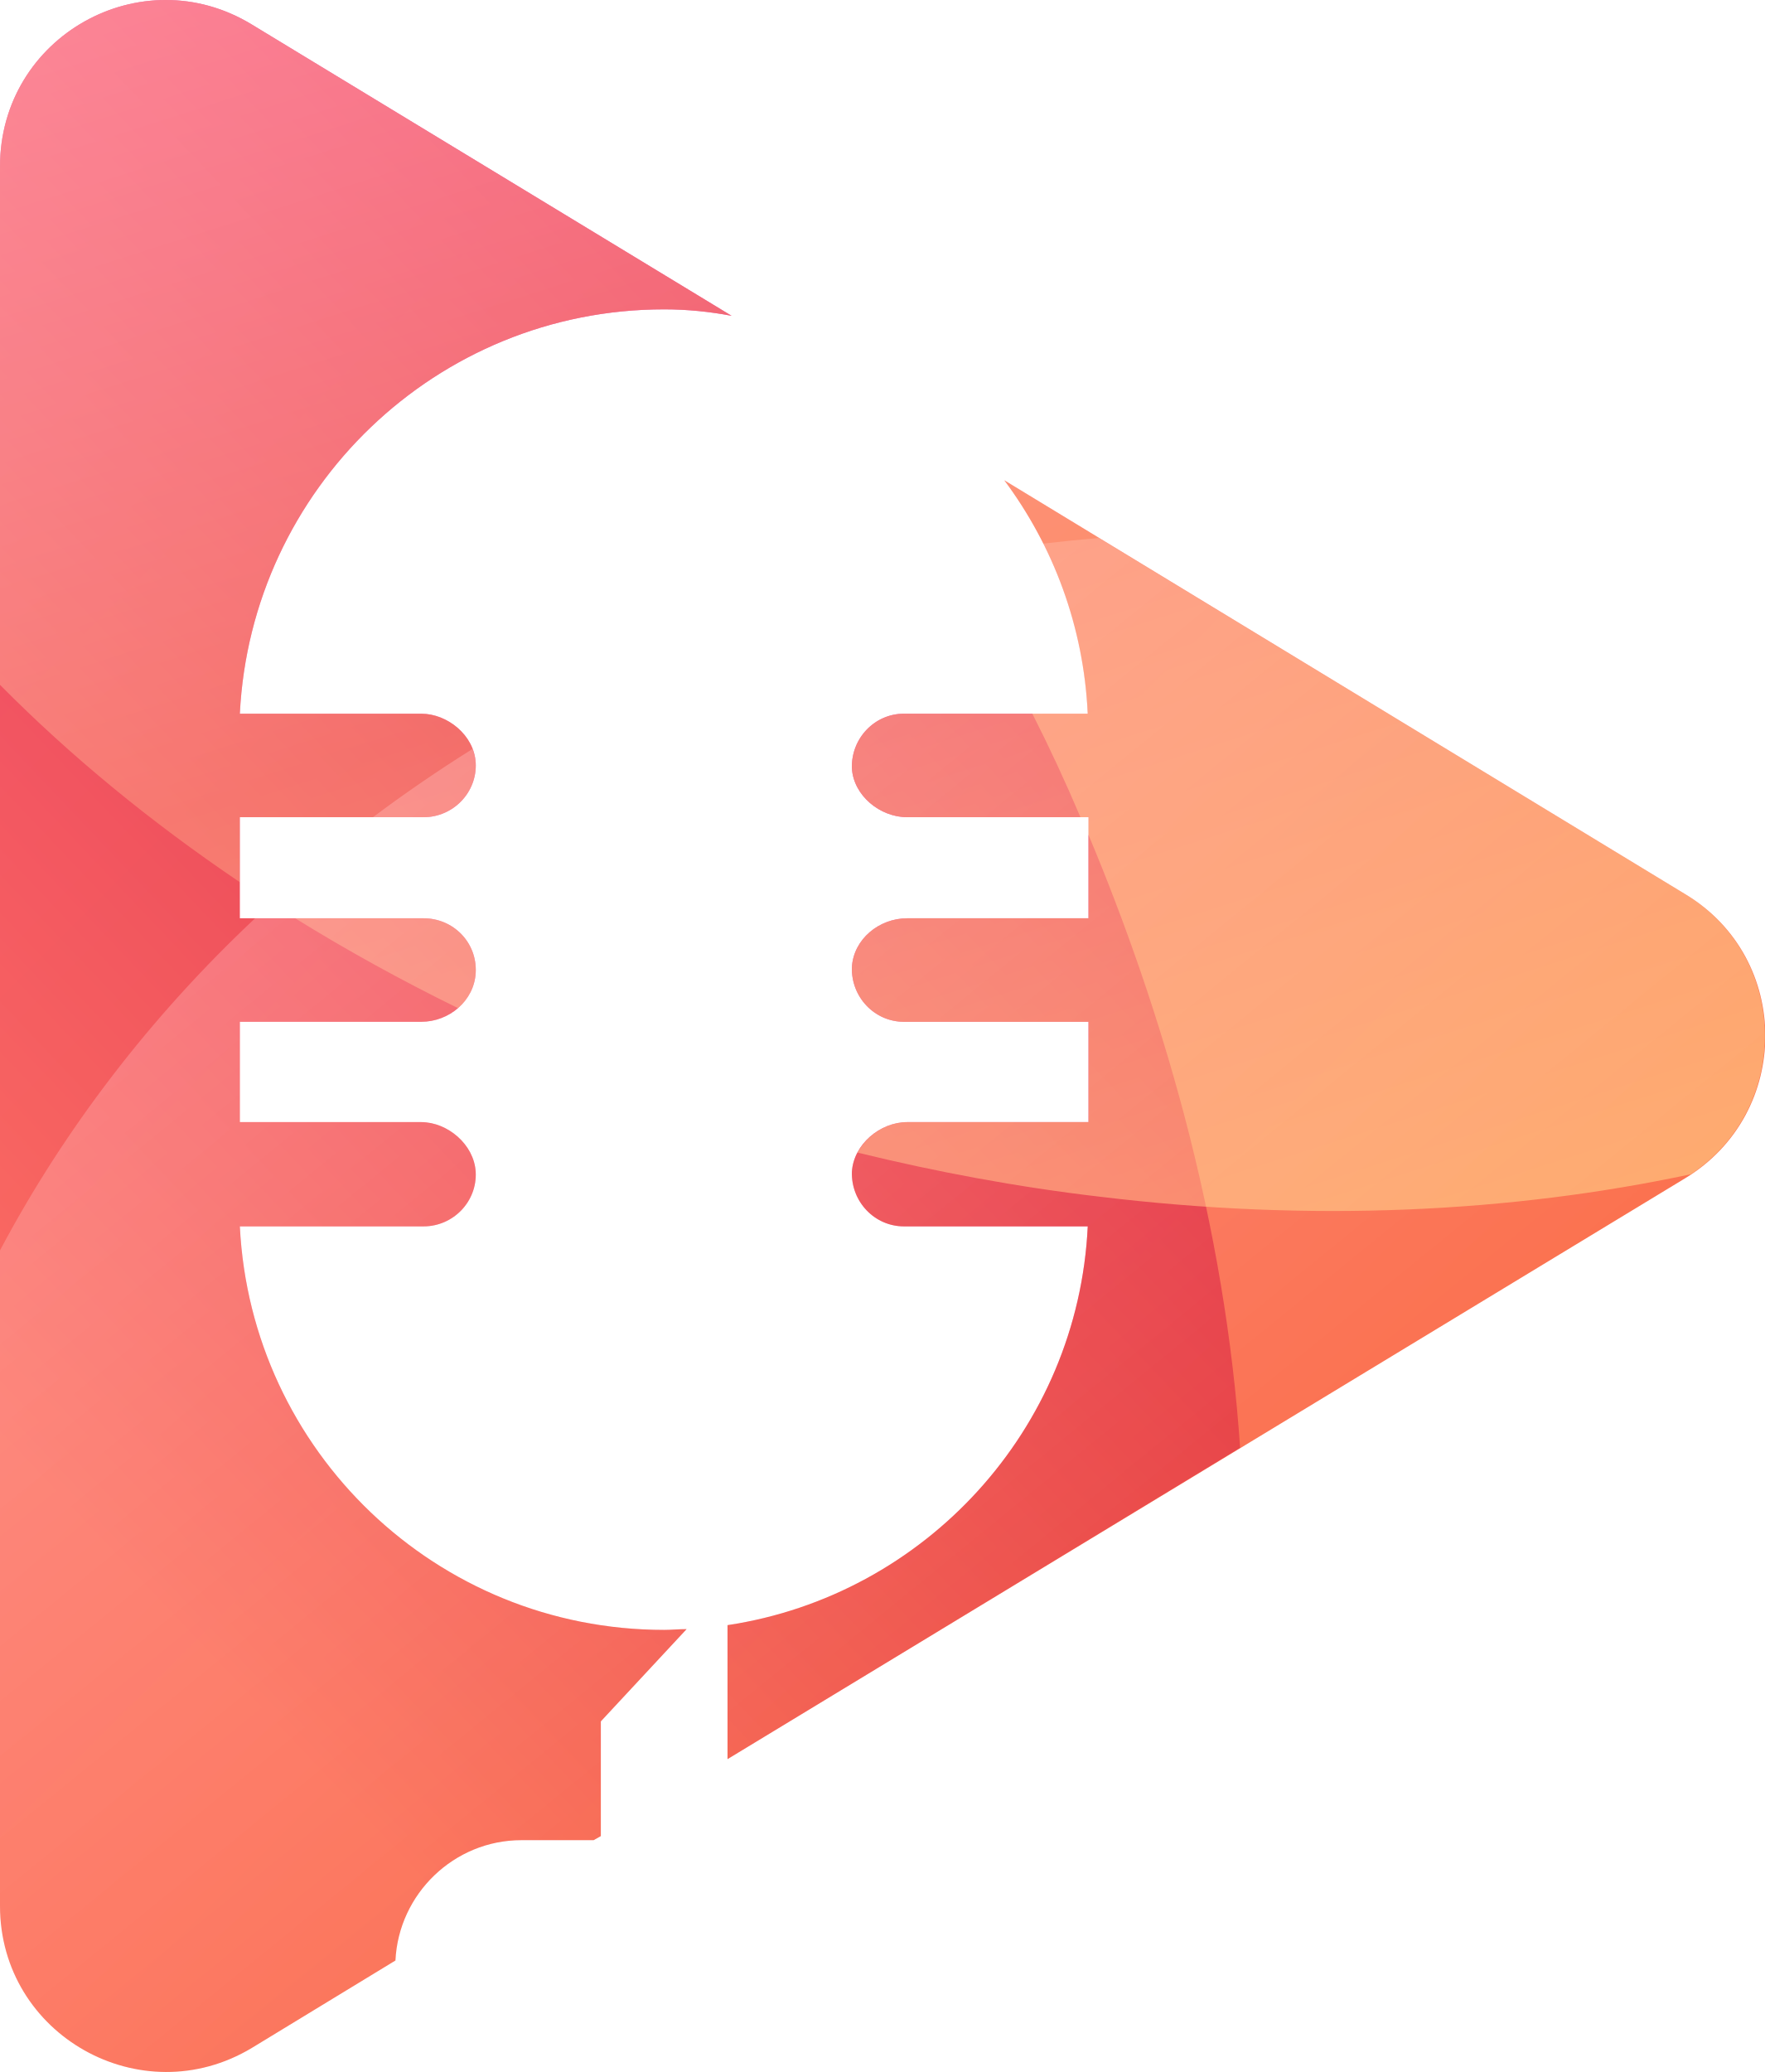
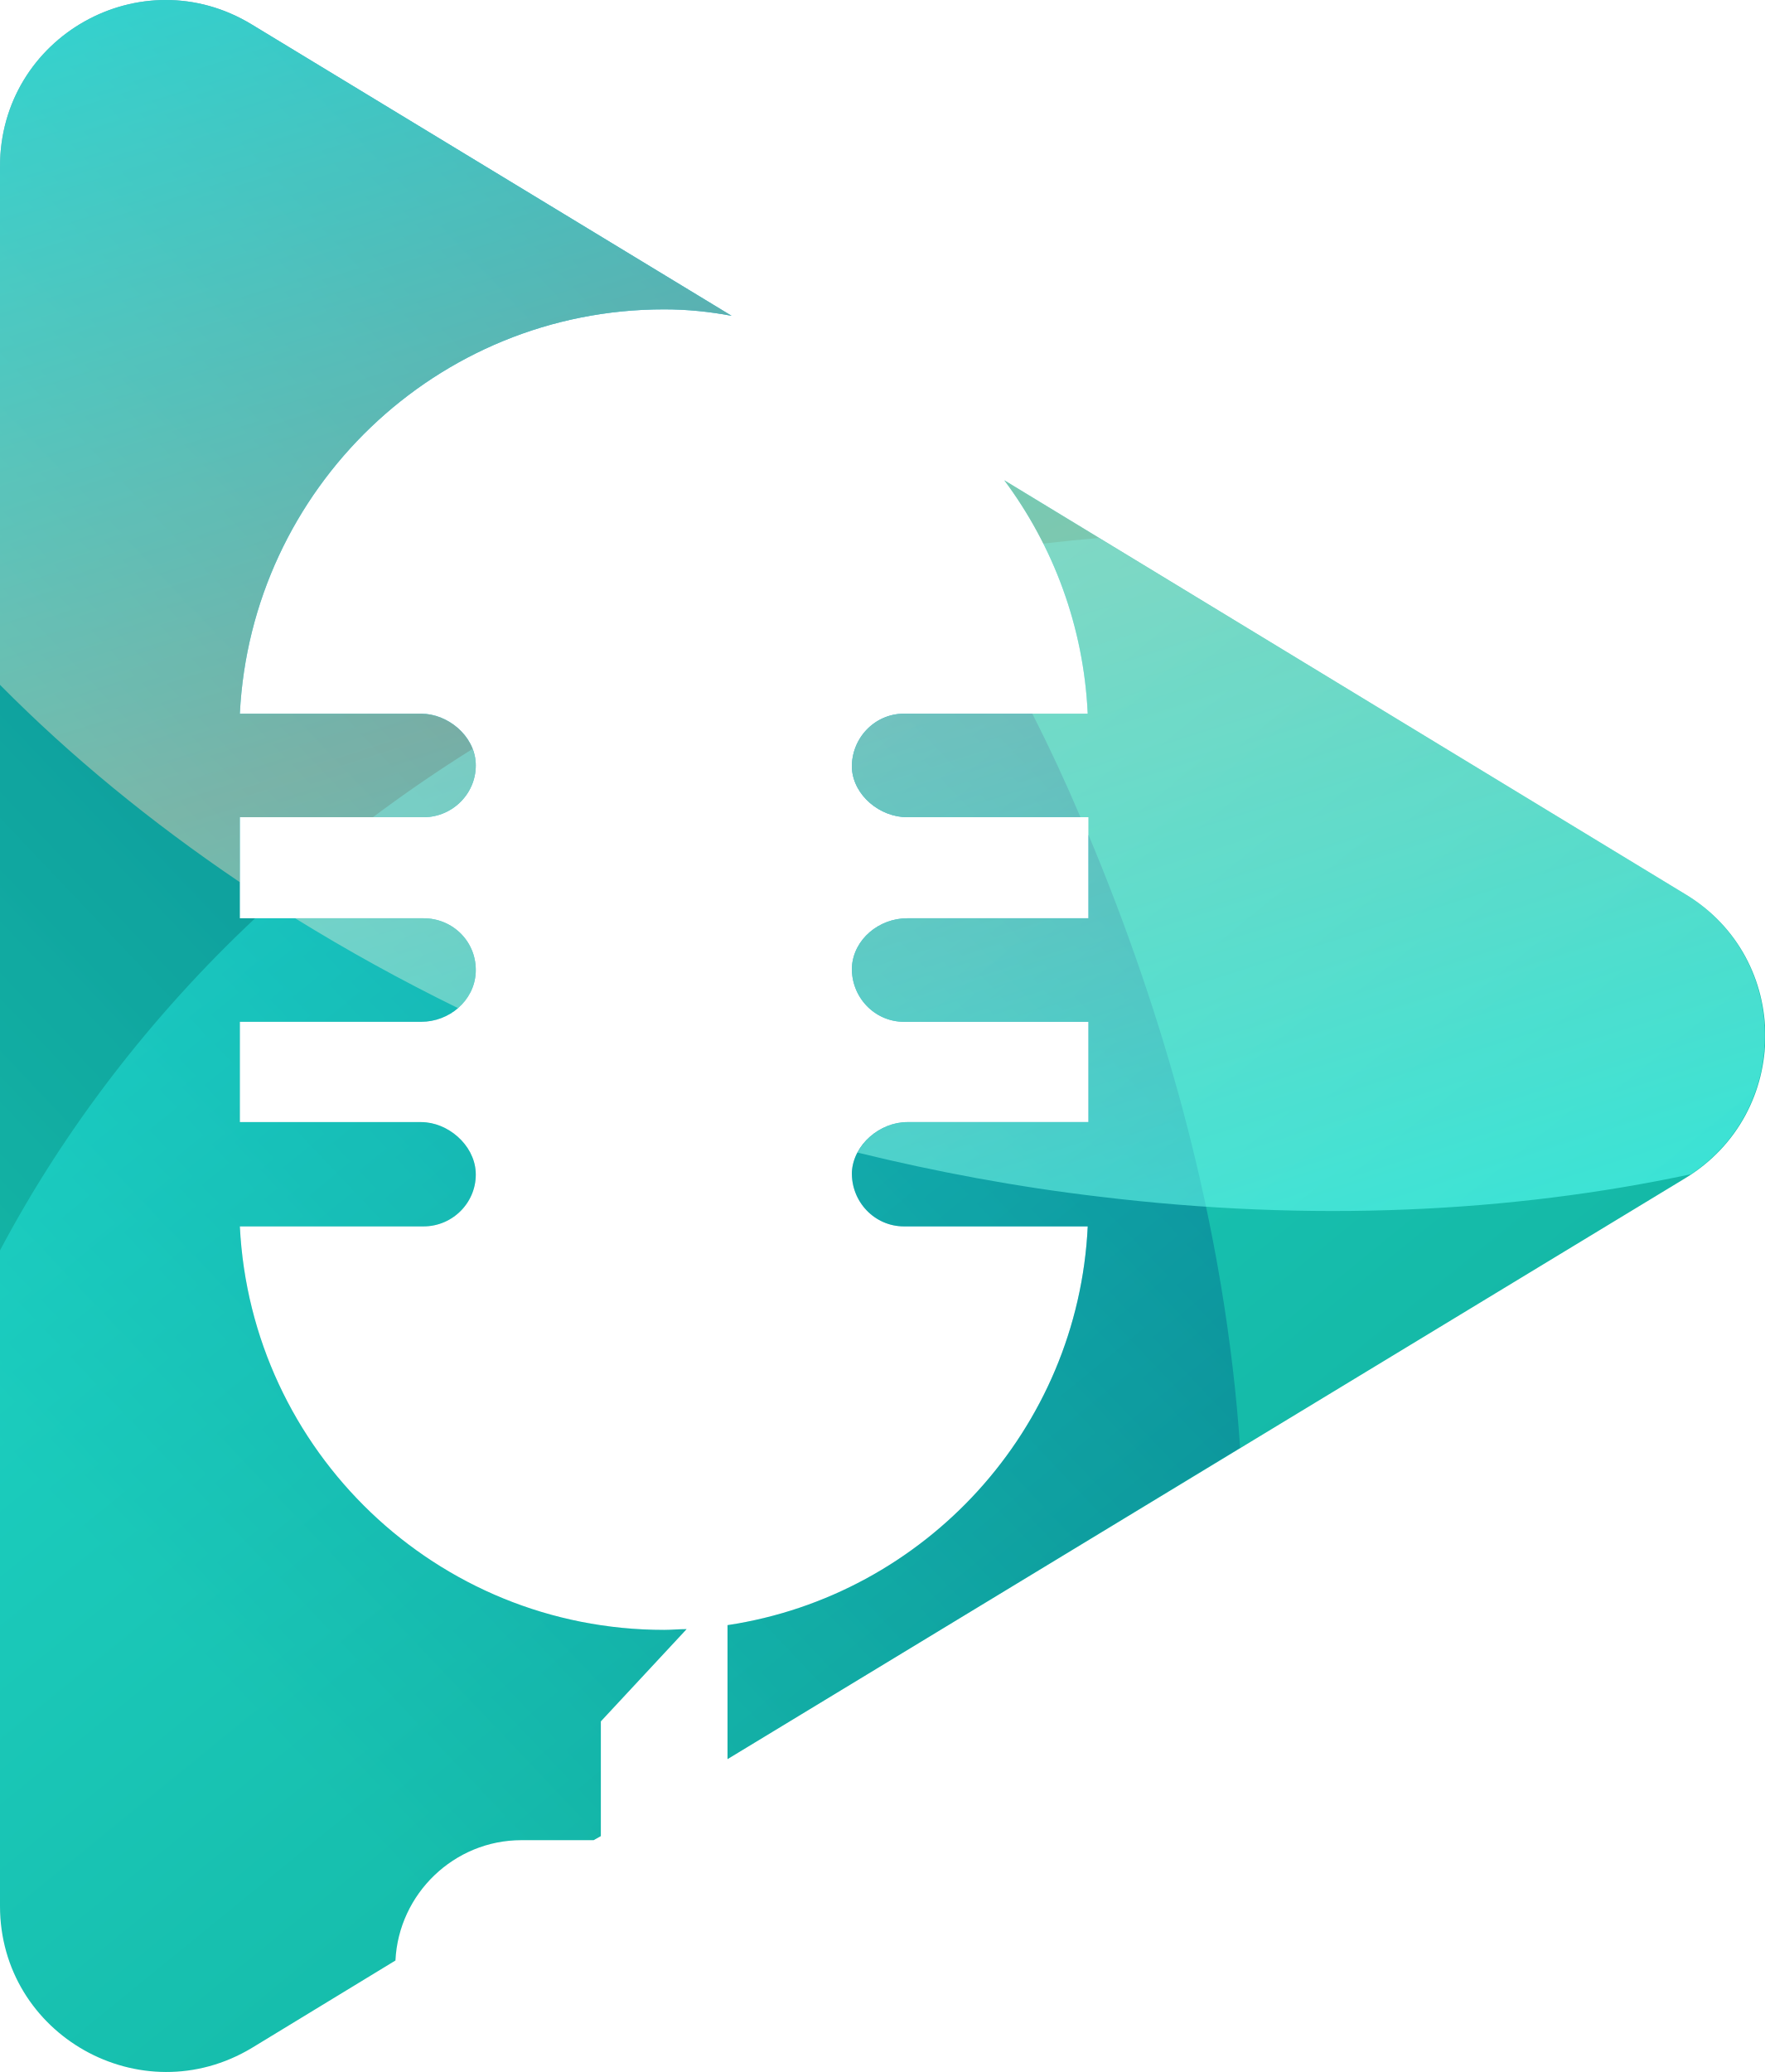
<svg xmlns="http://www.w3.org/2000/svg" width="23" height="27" viewBox="0 0 23 27" fill="none">
  <path fill-rule="evenodd" clip-rule="evenodd" d="M5.154 25.547L3.283 26.686C1.84 27.554 0 26.519 0 24.836V2.17C0 0.476 1.84 -0.559 3.283 0.32L9.535 4.115C9.252 4.062 8.96 4.031 8.657 4.031C5.687 4.031 3.272 6.373 3.126 9.3H5.489C5.834 9.3 6.179 9.582 6.2 9.938C6.221 10.325 5.907 10.649 5.52 10.649H3.126V11.966H5.52C5.907 11.966 6.221 12.28 6.2 12.677C6.179 13.043 5.855 13.315 5.489 13.315H3.126V14.622H5.489C5.834 14.622 6.179 14.914 6.2 15.27C6.221 15.657 5.907 15.981 5.52 15.981H3.126C3.272 18.908 5.687 21.239 8.657 21.239C8.751 21.239 8.845 21.229 8.949 21.229L7.831 22.431V23.926L7.737 23.979H6.796C5.917 23.979 5.196 24.679 5.154 25.547ZM21.965 15.353L9.482 22.923V21.177C12.054 20.79 14.051 18.626 14.177 15.981H11.783C11.396 15.981 11.092 15.657 11.103 15.27C11.124 14.914 11.469 14.622 11.824 14.622H14.187V13.315H11.783C11.396 13.315 11.092 12.991 11.103 12.604C11.124 12.238 11.458 11.966 11.824 11.966H14.187V10.649H11.824C11.469 10.649 11.124 10.367 11.103 10.011C11.092 9.624 11.396 9.3 11.783 9.3H14.177C14.124 8.161 13.727 7.115 13.089 6.258L21.965 11.652C23.356 12.489 23.356 14.507 21.965 15.353Z" fill="url(#paint0_linear_3676_2372)" />
  <path style="mix-blend-mode:multiply" fill-rule="evenodd" clip-rule="evenodd" d="M8.949 21.229L7.831 22.431V23.926L7.737 23.979H6.796C5.917 23.979 5.196 24.679 5.154 25.547L3.283 26.686C1.84 27.554 0 26.519 0 24.836V2.17C0 0.476 1.84 -0.559 3.283 0.32L9.535 4.115C9.252 4.062 8.96 4.031 8.657 4.031C5.687 4.031 3.272 6.373 3.126 9.3H5.489C5.834 9.3 6.179 9.582 6.2 9.938C6.221 10.325 5.907 10.649 5.52 10.649H3.126V11.966H5.52C5.907 11.966 6.221 12.28 6.2 12.677C6.179 13.043 5.855 13.315 5.489 13.315H3.126V14.622H5.489C5.834 14.622 6.179 14.914 6.2 15.27C6.221 15.657 5.907 15.981 5.52 15.981H3.126C3.272 18.908 5.687 21.239 8.657 21.239C8.751 21.239 8.845 21.229 8.949 21.229ZM16.163 18.866L9.482 22.923V21.177C12.054 20.79 14.051 18.626 14.177 15.981H11.783C11.396 15.981 11.092 15.657 11.103 15.27C11.124 14.914 11.469 14.622 11.824 14.622H14.187V13.315H11.783C11.396 13.315 11.092 12.991 11.103 12.604C11.124 12.238 11.458 11.966 11.824 11.966H14.187V10.879C14.678 12.05 15.097 13.262 15.431 14.517C15.829 16.023 16.069 17.476 16.163 18.866ZM11.783 9.3H13.455C13.678 9.739 13.887 10.189 14.082 10.649H11.824C11.469 10.649 11.124 10.367 11.103 10.011C11.092 9.624 11.396 9.3 11.783 9.3Z" fill="url(#paint1_linear_3676_2372)" />
  <path style="mix-blend-mode:screen" fill-rule="evenodd" clip-rule="evenodd" d="M3.126 11.496V10.649H5.52C5.907 10.649 6.221 10.325 6.2 9.938C6.179 9.582 5.834 9.3 5.489 9.3H3.126C3.272 6.373 5.687 4.031 8.657 4.031C8.96 4.031 9.252 4.062 9.535 4.115L3.283 0.32C1.84 -0.559 0 0.476 0 2.17V8.924C0.92 9.854 1.965 10.711 3.126 11.496ZM6.2 12.677C6.221 12.28 5.907 11.966 5.52 11.966H3.847C4.523 12.384 5.231 12.775 5.97 13.137C6.106 13.022 6.189 12.855 6.2 12.677ZM21.965 11.652L13.089 6.258C13.727 7.115 14.124 8.161 14.177 9.3H11.783C11.396 9.3 11.092 9.624 11.103 10.011C11.124 10.367 11.469 10.649 11.824 10.649H14.187V11.966H11.824C11.458 11.966 11.124 12.238 11.103 12.604C11.092 12.991 11.396 13.315 11.783 13.315H14.187V14.622H11.824C11.553 14.622 11.302 14.789 11.176 15.019C12.201 15.27 13.257 15.468 14.333 15.594C17.083 15.928 19.686 15.803 22.039 15.301C23.345 14.433 23.325 12.478 21.965 11.652Z" fill="url(#paint2_linear_3676_2372)" />
  <path style="mix-blend-mode:screen" fill-rule="evenodd" clip-rule="evenodd" d="M21.965 15.353L9.482 22.923V21.177C12.054 20.79 14.051 18.626 14.177 15.981H11.783C11.396 15.981 11.092 15.657 11.103 15.27C11.124 14.914 11.469 14.622 11.824 14.622H14.187V13.315H11.783C11.396 13.315 11.092 12.991 11.103 12.604C11.124 12.238 11.458 11.966 11.824 11.966H14.187V10.649H11.824C11.469 10.649 11.124 10.367 11.103 10.011C11.092 9.624 11.396 9.3 11.783 9.3H14.177C14.135 8.506 13.926 7.753 13.591 7.084C13.835 7.056 14.079 7.031 14.323 7.011L21.965 11.652C23.356 12.489 23.356 14.507 21.965 15.353ZM0 24.836V16.294C0.836 14.716 1.965 13.242 3.325 11.966H5.52C5.907 11.966 6.221 12.28 6.2 12.677C6.179 13.043 5.855 13.315 5.489 13.315H3.126V14.622H5.489C5.834 14.622 6.179 14.914 6.2 15.27C6.221 15.657 5.907 15.981 5.52 15.981H3.126C3.272 18.908 5.687 21.239 8.657 21.239C8.751 21.239 8.845 21.229 8.949 21.229L7.831 22.431V23.926L7.737 23.979H6.796C5.917 23.979 5.196 24.679 5.154 25.547L3.283 26.686C1.84 27.554 0 26.519 0 24.836ZM4.861 10.649C5.28 10.335 5.712 10.039 6.158 9.76C6.179 9.812 6.2 9.875 6.2 9.938C6.221 10.325 5.907 10.649 5.52 10.649H4.861Z" fill="url(#paint3_linear_3676_2372)" />
-   <defs>
-     <linearGradient id="paint0_linear_3676_2372" x1="16.529" y1="-10.816" x2="45.68" y2="18.336" gradientUnits="userSpaceOnUse">
-       <stop stop-color="#FD6D6D" />
-       <stop offset="1" stop-color="#F97535" />
+   <defs fill="#000000">
+     <linearGradient id="paint0_linear_3676_2372" x1="16.529" y1="-10.816" x2="45.68" y2="18.336" gradientUnits="userSpaceOnUse" fill="#000000">
+       <stop stop-color="#14b8a6" fill="#000000" />
+       <stop offset="1" stop-color="#14b8a6" fill="#000000" />
    </linearGradient>
-     <linearGradient id="paint1_linear_3676_2372" x1="-16.282" y1="1.724" x2="0.39" y2="-14.082" gradientUnits="userSpaceOnUse">
-       <stop stop-color="white" />
-       <stop offset="0.987" stop-color="#D937BE" />
-       <stop offset="1" stop-color="#D837BF" />
+     <linearGradient id="paint1_linear_3676_2372" x1="-16.282" y1="1.724" x2="0.39" y2="-14.082" gradientUnits="userSpaceOnUse" fill="#000000">
+       <stop stop-color="white" fill="#000000" />
+       <stop offset="0.987" stop-color="#379dd9" fill="#000000" />
+       <stop offset="1" stop-color="#D837BF" fill="#000000" />
    </linearGradient>
-     <linearGradient id="paint2_linear_3676_2372" x1="14.458" y1="-7.681" x2="22.808" y2="18.465" gradientUnits="userSpaceOnUse">
-       <stop stop-color="#FD6D6D" />
-       <stop offset="0.5" stop-color="#71381D" />
-       <stop offset="1" stop-color="#F97535" />
+     <linearGradient id="paint2_linear_3676_2372" x1="14.458" y1="-7.681" x2="22.808" y2="18.465" gradientUnits="userSpaceOnUse" fill="#000000">
+       <stop stop-color="#14b8a6" fill="#000000" />
+       <stop offset="0.5" stop-color="#71381D" fill="#000000" />
+       <stop offset="1" stop-color="#14b8a6" fill="#000000" />
    </linearGradient>
-     <linearGradient id="paint3_linear_3676_2372" x1="6.153" y1="-10.214" x2="25.248" y2="13.231" gradientUnits="userSpaceOnUse">
-       <stop stop-color="#FD6D6D" />
-       <stop offset="1" />
+     <linearGradient id="paint3_linear_3676_2372" x1="6.153" y1="-10.214" x2="25.248" y2="13.231" gradientUnits="userSpaceOnUse" fill="#000000">
+       <stop stop-color="#14b8a6" fill="#000000" />
+       <stop offset="1" fill="#000000" />
    </linearGradient>
  </defs>
</svg>
